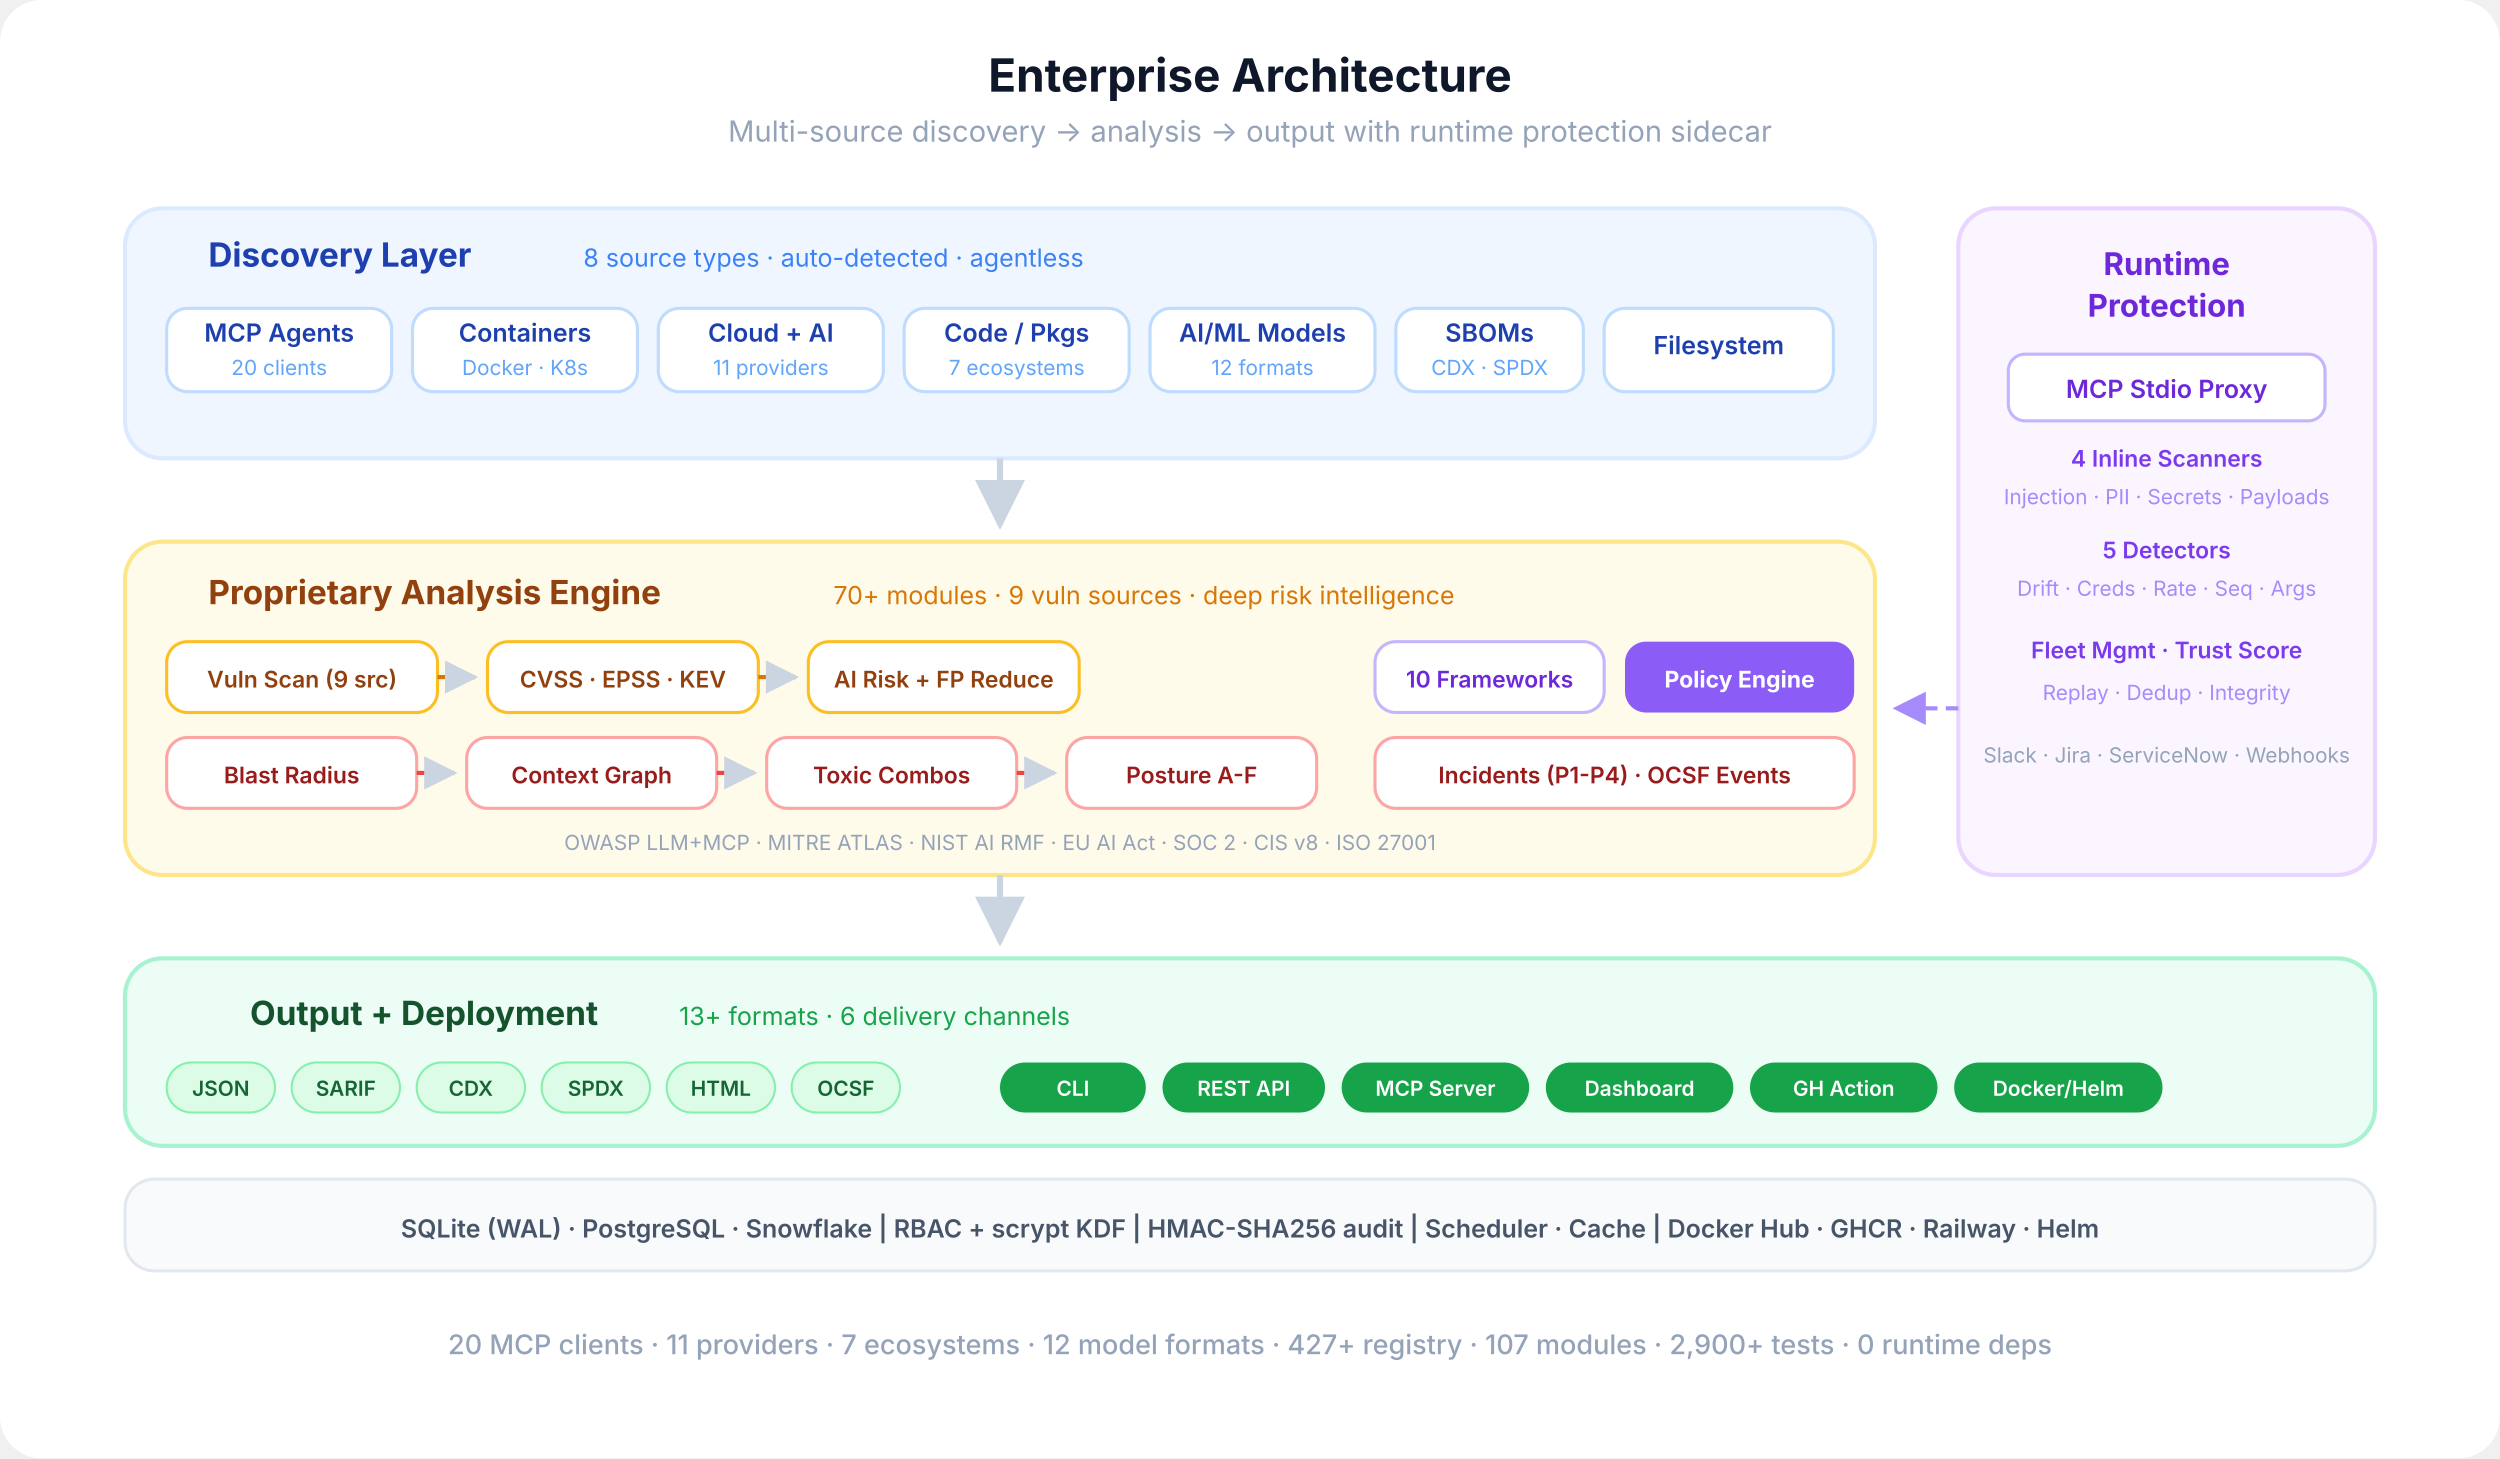
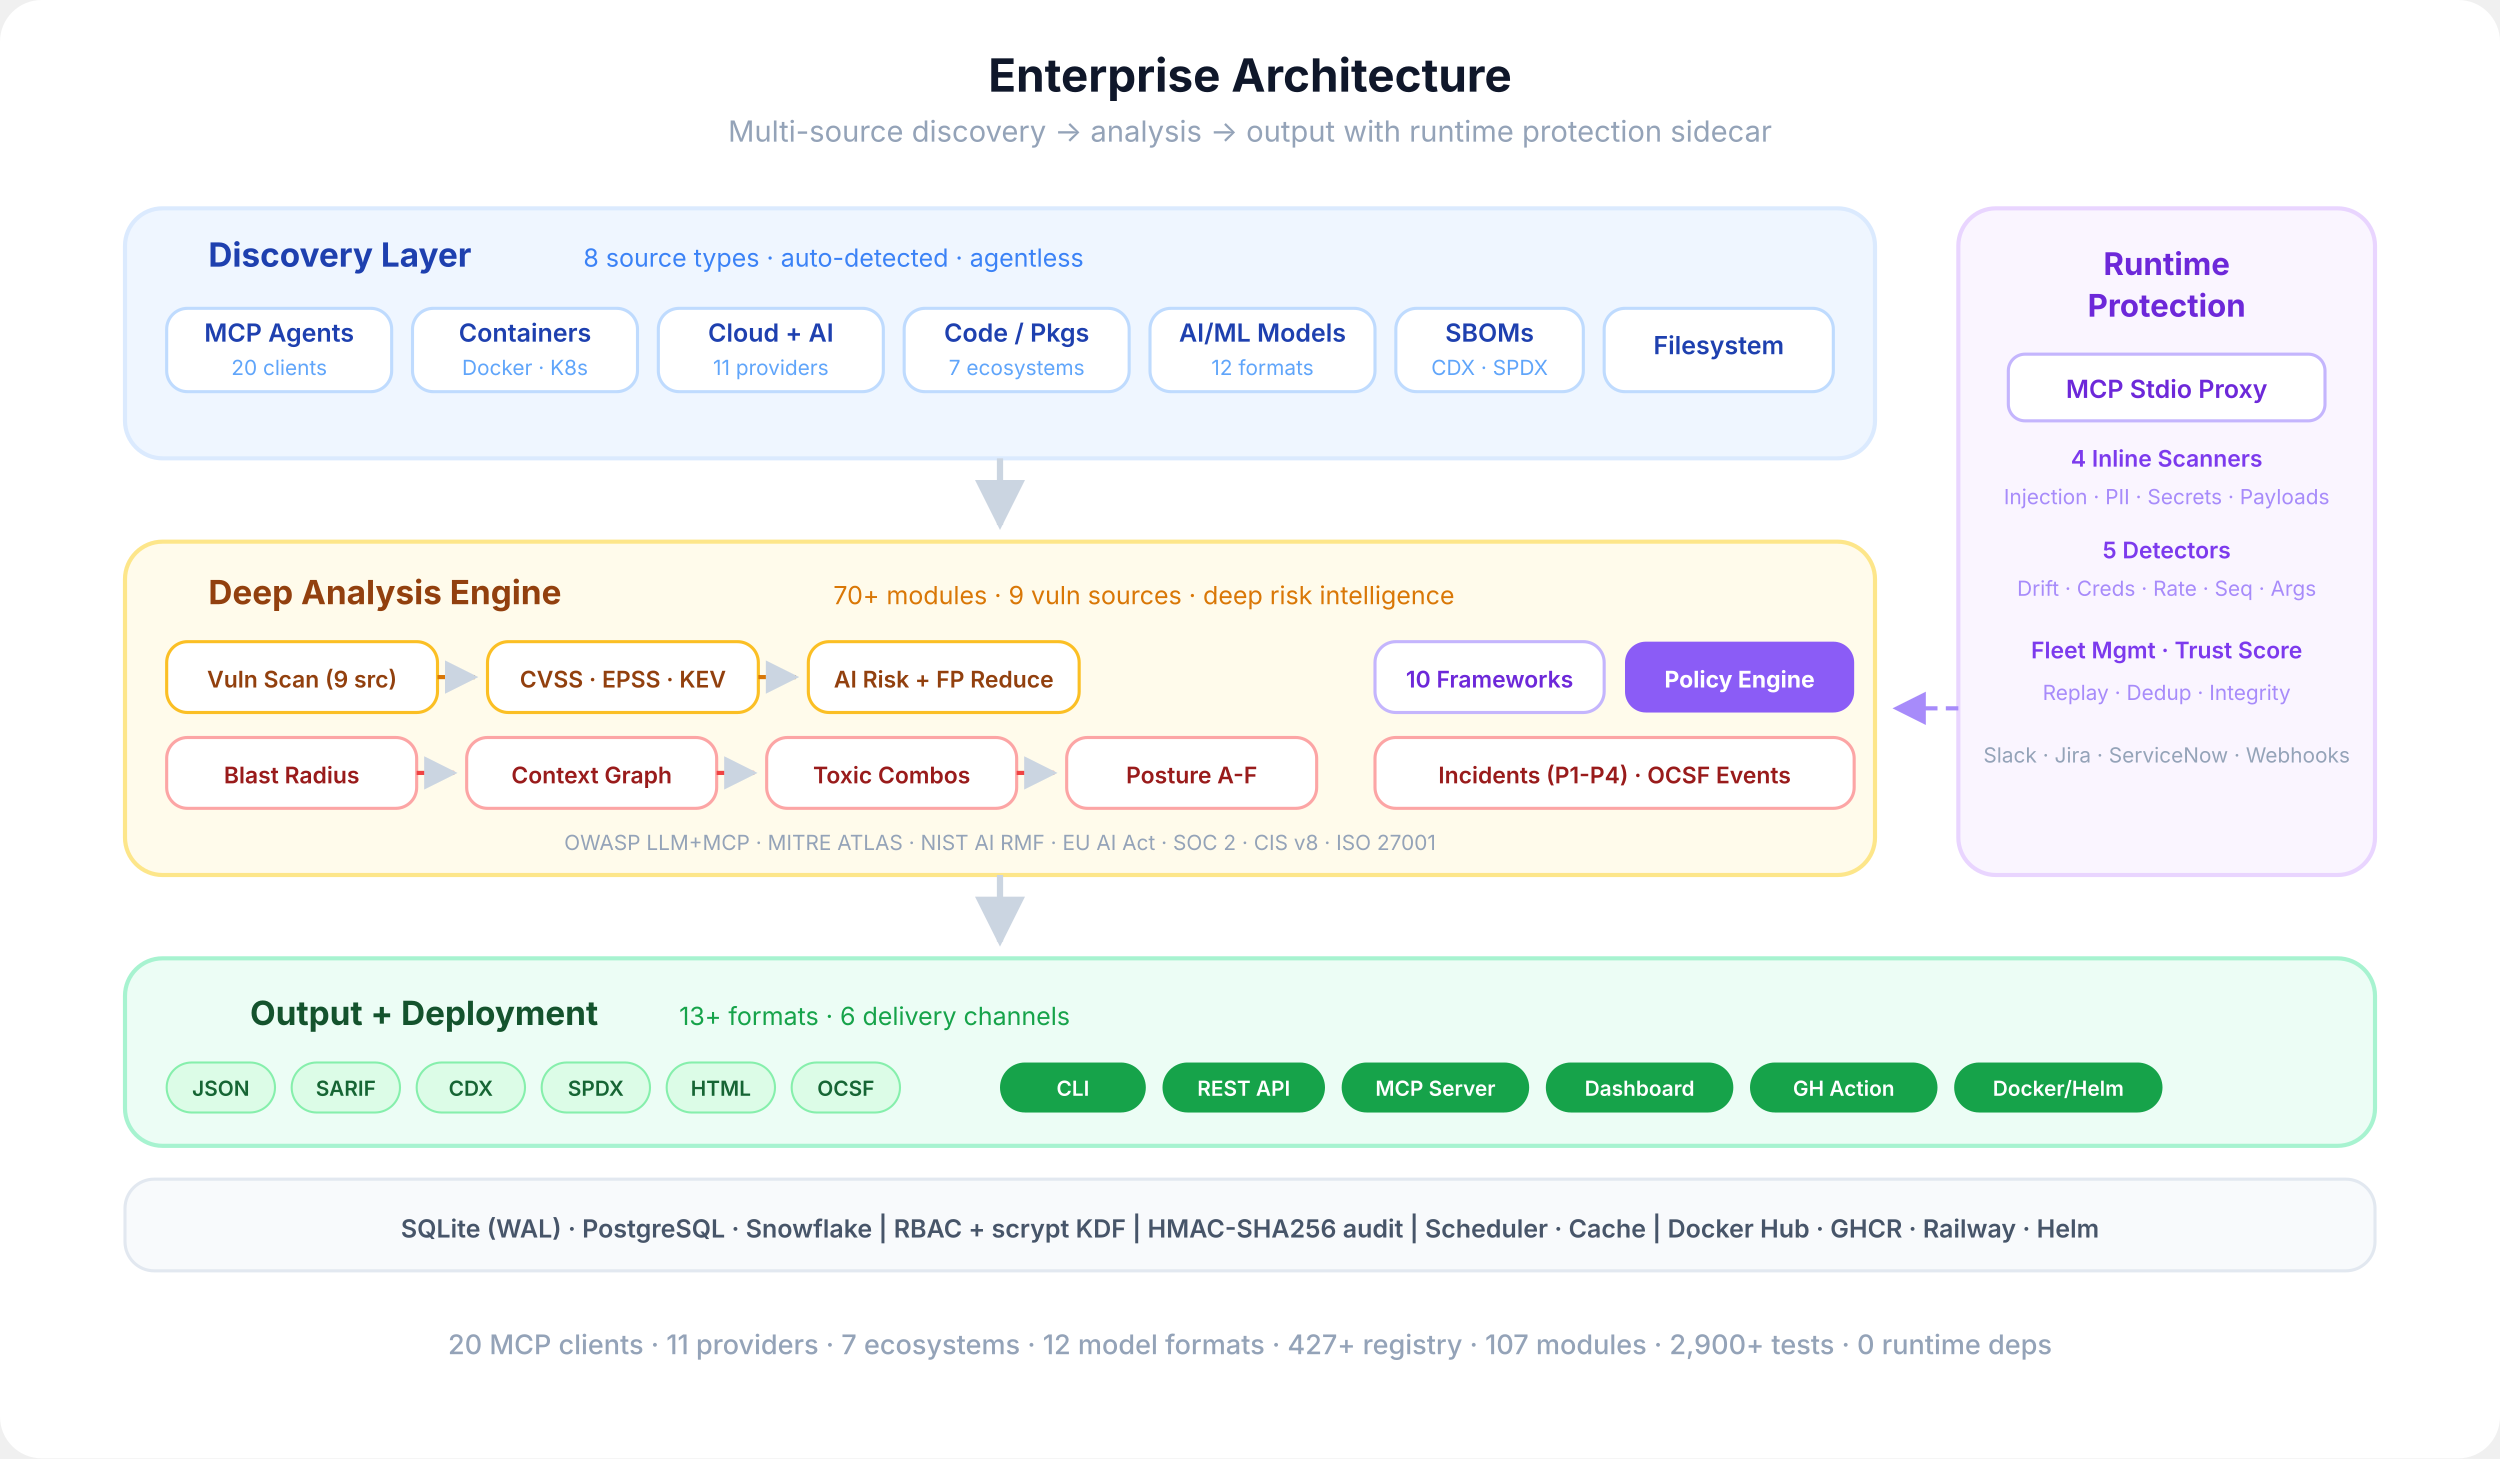
<svg xmlns="http://www.w3.org/2000/svg" viewBox="0 0 1200 700" fill="none">
  <defs>
    <marker id="eo-a" viewBox="0 0 10 10" refX="9" refY="5" markerWidth="8" markerHeight="8" orient="auto-start-reverse">
      <path d="M0 0 L10 5 L0 10 Z" fill="#cbd5e1" />
    </marker>
    <marker id="eo-a-p" viewBox="0 0 10 10" refX="9" refY="5" markerWidth="8" markerHeight="8" orient="auto-start-reverse">
      <path d="M0 0 L10 5 L0 10 Z" fill="#a78bfa" />
    </marker>
  </defs>
  <rect width="1200" height="700" rx="20" fill="#ffffff" />
  <text x="600" y="44" text-anchor="middle" font-family="-apple-system, BlinkMacSystemFont, 'Segoe UI', sans-serif" font-size="22" font-weight="700" fill="#0f172a">Enterprise Architecture</text>
  <text x="600" y="68" text-anchor="middle" font-family="-apple-system, BlinkMacSystemFont, 'Segoe UI', sans-serif" font-size="14" fill="#94a3b8">Multi-source discovery  →  analysis  →  output  with runtime protection sidecar</text>
  <rect x="60" y="100" width="840" height="120" rx="18" fill="#eff6ff" stroke="#dbeafe" stroke-width="2" />
  <text x="100" y="128" text-anchor="start" font-family="-apple-system, BlinkMacSystemFont, 'Segoe UI', sans-serif" font-size="16" font-weight="700" fill="#1e40af">Discovery Layer</text>
  <text x="280" y="128" text-anchor="start" font-family="-apple-system, BlinkMacSystemFont, 'Segoe UI', sans-serif" font-size="12" fill="#3b82f6">8 source types · auto-detected · agentless</text>
  <rect x="80" y="148" width="108" height="40" rx="10" fill="#fff" stroke="#bfdbfe" stroke-width="1.5" />
  <text x="134" y="164" text-anchor="middle" font-family="-apple-system, BlinkMacSystemFont, 'Segoe UI', sans-serif" font-size="12" font-weight="600" fill="#1e40af">MCP Agents</text>
  <text x="134" y="180" text-anchor="middle" font-family="-apple-system, BlinkMacSystemFont, 'Segoe UI', sans-serif" font-size="10" fill="#60a5fa">20 clients</text>
  <rect x="198" y="148" width="108" height="40" rx="10" fill="#fff" stroke="#bfdbfe" stroke-width="1.5" />
  <text x="252" y="164" text-anchor="middle" font-family="-apple-system, BlinkMacSystemFont, 'Segoe UI', sans-serif" font-size="12" font-weight="600" fill="#1e40af">Containers</text>
  <text x="252" y="180" text-anchor="middle" font-family="-apple-system, BlinkMacSystemFont, 'Segoe UI', sans-serif" font-size="10" fill="#60a5fa">Docker · K8s</text>
  <rect x="316" y="148" width="108" height="40" rx="10" fill="#fff" stroke="#bfdbfe" stroke-width="1.5" />
  <text x="370" y="164" text-anchor="middle" font-family="-apple-system, BlinkMacSystemFont, 'Segoe UI', sans-serif" font-size="12" font-weight="600" fill="#1e40af">Cloud + AI</text>
  <text x="370" y="180" text-anchor="middle" font-family="-apple-system, BlinkMacSystemFont, 'Segoe UI', sans-serif" font-size="10" fill="#60a5fa">11 providers</text>
  <rect x="434" y="148" width="108" height="40" rx="10" fill="#fff" stroke="#bfdbfe" stroke-width="1.5" />
  <text x="488" y="164" text-anchor="middle" font-family="-apple-system, BlinkMacSystemFont, 'Segoe UI', sans-serif" font-size="12" font-weight="600" fill="#1e40af">Code / Pkgs</text>
  <text x="488" y="180" text-anchor="middle" font-family="-apple-system, BlinkMacSystemFont, 'Segoe UI', sans-serif" font-size="10" fill="#60a5fa">7 ecosystems</text>
  <rect x="552" y="148" width="108" height="40" rx="10" fill="#fff" stroke="#bfdbfe" stroke-width="1.5" />
  <text x="606" y="164" text-anchor="middle" font-family="-apple-system, BlinkMacSystemFont, 'Segoe UI', sans-serif" font-size="12" font-weight="600" fill="#1e40af">AI/ML Models</text>
  <text x="606" y="180" text-anchor="middle" font-family="-apple-system, BlinkMacSystemFont, 'Segoe UI', sans-serif" font-size="10" fill="#60a5fa">12 formats</text>
  <rect x="670" y="148" width="90" height="40" rx="10" fill="#fff" stroke="#bfdbfe" stroke-width="1.5" />
  <text x="715" y="164" text-anchor="middle" font-family="-apple-system, BlinkMacSystemFont, 'Segoe UI', sans-serif" font-size="12" font-weight="600" fill="#1e40af">SBOMs</text>
  <text x="715" y="180" text-anchor="middle" font-family="-apple-system, BlinkMacSystemFont, 'Segoe UI', sans-serif" font-size="10" fill="#60a5fa">CDX · SPDX</text>
  <rect x="770" y="148" width="110" height="40" rx="10" fill="#fff" stroke="#bfdbfe" stroke-width="1.5" />
  <text x="825" y="170" text-anchor="middle" font-family="-apple-system, BlinkMacSystemFont, 'Segoe UI', sans-serif" font-size="12" font-weight="600" fill="#1e40af">Filesystem</text>
  <path d="M480 220 L480 252" stroke="#cbd5e1" stroke-width="3" fill="none" marker-end="url(#eo-a)" />
  <rect x="940" y="100" width="200" height="320" rx="18" fill="#faf5ff" stroke="#e9d5ff" stroke-width="2" />
  <text x="1040" y="132" text-anchor="middle" font-family="-apple-system, BlinkMacSystemFont, 'Segoe UI', sans-serif" font-size="15" font-weight="700" fill="#6d28d9">Runtime</text>
  <text x="1040" y="152" text-anchor="middle" font-family="-apple-system, BlinkMacSystemFont, 'Segoe UI', sans-serif" font-size="15" font-weight="700" fill="#6d28d9">Protection</text>
  <rect x="964" y="170" width="152" height="32" rx="8" fill="#fff" stroke="#c4b5fd" stroke-width="1.5" />
  <text x="1040" y="191" text-anchor="middle" font-family="-apple-system, BlinkMacSystemFont, 'Segoe UI', sans-serif" font-size="12" font-weight="600" fill="#6d28d9">MCP Stdio Proxy</text>
  <text x="1040" y="224" text-anchor="middle" font-family="-apple-system, BlinkMacSystemFont, 'Segoe UI', sans-serif" font-size="11" font-weight="600" fill="#7c3aed">4 Inline Scanners</text>
  <text x="1040" y="242" text-anchor="middle" font-family="-apple-system, BlinkMacSystemFont, 'Segoe UI', sans-serif" font-size="10" fill="#a78bfa">Injection · PII · Secrets · Payloads</text>
  <text x="1040" y="268" text-anchor="middle" font-family="-apple-system, BlinkMacSystemFont, 'Segoe UI', sans-serif" font-size="11" font-weight="600" fill="#7c3aed">5 Detectors</text>
  <text x="1040" y="286" text-anchor="middle" font-family="-apple-system, BlinkMacSystemFont, 'Segoe UI', sans-serif" font-size="10" fill="#a78bfa">Drift · Creds · Rate · Seq · Args</text>
  <text x="1040" y="316" text-anchor="middle" font-family="-apple-system, BlinkMacSystemFont, 'Segoe UI', sans-serif" font-size="11" font-weight="600" fill="#7c3aed">Fleet Mgmt · Trust Score</text>
  <text x="1040" y="336" text-anchor="middle" font-family="-apple-system, BlinkMacSystemFont, 'Segoe UI', sans-serif" font-size="10" fill="#a78bfa">Replay · Dedup · Integrity</text>
  <text x="1040" y="366" text-anchor="middle" font-family="-apple-system, BlinkMacSystemFont, 'Segoe UI', sans-serif" font-size="10" fill="#94a3b8">Slack · Jira · ServiceNow · Webhooks</text>
  <path d="M940 340 L910 340" stroke="#a78bfa" stroke-width="2" fill="none" stroke-dasharray="6 4" marker-end="url(#eo-a-p)" />
  <rect x="60" y="260" width="840" height="160" rx="18" fill="#fffbeb" stroke="#fde68a" stroke-width="2" />
-   <text x="100" y="290" text-anchor="start" font-family="-apple-system, BlinkMacSystemFont, 'Segoe UI', sans-serif" font-size="16" font-weight="700" fill="#92400e">Proprietary Analysis Engine</text>
+   <text x="100" y="290" text-anchor="start" font-family="-apple-system, BlinkMacSystemFont, 'Segoe UI', sans-serif" font-size="16" font-weight="700" fill="#92400e">Deep Analysis Engine</text>
  <text x="400" y="290" text-anchor="start" font-family="-apple-system, BlinkMacSystemFont, 'Segoe UI', sans-serif" font-size="12" fill="#d97706">70+ modules · 9 vuln sources · deep risk intelligence</text>
  <rect x="80" y="308" width="130" height="34" rx="10" fill="#fff" stroke="#fbbf24" stroke-width="1.5" />
  <text x="145" y="330" text-anchor="middle" font-family="-apple-system, BlinkMacSystemFont, 'Segoe UI', sans-serif" font-size="11" font-weight="600" fill="#92400e">Vuln Scan (9 src)</text>
  <path d="M210 325 L228 325" stroke="#d97706" stroke-width="2" fill="none" marker-end="url(#eo-a)" />
  <rect x="234" y="308" width="130" height="34" rx="10" fill="#fff" stroke="#fbbf24" stroke-width="1.5" />
  <text x="299" y="330" text-anchor="middle" font-family="-apple-system, BlinkMacSystemFont, 'Segoe UI', sans-serif" font-size="11" font-weight="600" fill="#92400e">CVSS · EPSS · KEV</text>
  <path d="M364 325 L382 325" stroke="#d97706" stroke-width="2" fill="none" marker-end="url(#eo-a)" />
  <rect x="388" y="308" width="130" height="34" rx="10" fill="#fff" stroke="#fbbf24" stroke-width="1.5" />
  <text x="453" y="330" text-anchor="middle" font-family="-apple-system, BlinkMacSystemFont, 'Segoe UI', sans-serif" font-size="11" font-weight="600" fill="#92400e">AI Risk + FP Reduce</text>
  <rect x="80" y="354" width="120" height="34" rx="10" fill="#fff" stroke="#fca5a5" stroke-width="1.5" />
  <text x="140" y="376" text-anchor="middle" font-family="-apple-system, BlinkMacSystemFont, 'Segoe UI', sans-serif" font-size="11" font-weight="600" fill="#991b1b">Blast Radius</text>
  <path d="M200 371 L218 371" stroke="#ef4444" stroke-width="2" fill="none" marker-end="url(#eo-a)" />
  <rect x="224" y="354" width="120" height="34" rx="10" fill="#fff" stroke="#fca5a5" stroke-width="1.5" />
  <text x="284" y="376" text-anchor="middle" font-family="-apple-system, BlinkMacSystemFont, 'Segoe UI', sans-serif" font-size="11" font-weight="600" fill="#991b1b">Context Graph</text>
  <path d="M344 371 L362 371" stroke="#ef4444" stroke-width="2" fill="none" marker-end="url(#eo-a)" />
  <rect x="368" y="354" width="120" height="34" rx="10" fill="#fff" stroke="#fca5a5" stroke-width="1.5" />
  <text x="428" y="376" text-anchor="middle" font-family="-apple-system, BlinkMacSystemFont, 'Segoe UI', sans-serif" font-size="11" font-weight="600" fill="#991b1b">Toxic Combos</text>
  <path d="M488 371 L506 371" stroke="#ef4444" stroke-width="2" fill="none" marker-end="url(#eo-a)" />
  <rect x="512" y="354" width="120" height="34" rx="10" fill="#fff" stroke="#fca5a5" stroke-width="1.5" />
  <text x="572" y="376" text-anchor="middle" font-family="-apple-system, BlinkMacSystemFont, 'Segoe UI', sans-serif" font-size="11" font-weight="600" fill="#991b1b">Posture A-F</text>
  <rect x="660" y="308" width="110" height="34" rx="10" fill="#fff" stroke="#c4b5fd" stroke-width="1.5" />
  <text x="715" y="330" text-anchor="middle" font-family="-apple-system, BlinkMacSystemFont, 'Segoe UI', sans-serif" font-size="11" font-weight="600" fill="#6d28d9">10 Frameworks</text>
  <rect x="780" y="308" width="110" height="34" rx="10" fill="#8b5cf6" />
  <text x="835" y="330" text-anchor="middle" font-family="-apple-system, BlinkMacSystemFont, 'Segoe UI', sans-serif" font-size="11" font-weight="700" fill="#fff">Policy Engine</text>
  <rect x="660" y="354" width="230" height="34" rx="10" fill="#fff" stroke="#fca5a5" stroke-width="1.5" />
  <text x="775" y="376" text-anchor="middle" font-family="-apple-system, BlinkMacSystemFont, 'Segoe UI', sans-serif" font-size="11" font-weight="600" fill="#991b1b">Incidents (P1-P4) · OCSF Events</text>
  <text x="480" y="408" text-anchor="middle" font-family="-apple-system, BlinkMacSystemFont, 'Segoe UI', sans-serif" font-size="10" fill="#94a3b8">OWASP LLM+MCP · MITRE ATLAS · NIST AI RMF · EU AI Act · SOC 2 · CIS v8 · ISO 27001</text>
  <path d="M480 420 L480 452" stroke="#cbd5e1" stroke-width="3" fill="none" marker-end="url(#eo-a)" />
  <rect x="60" y="460" width="1080" height="90" rx="18" fill="#ecfdf5" stroke="#a7f3d0" stroke-width="2" />
  <text x="120" y="492" text-anchor="start" font-family="-apple-system, BlinkMacSystemFont, 'Segoe UI', sans-serif" font-size="16" font-weight="700" fill="#14532d">Output + Deployment</text>
  <text x="326" y="492" text-anchor="start" font-family="-apple-system, BlinkMacSystemFont, 'Segoe UI', sans-serif" font-size="12" fill="#16a34a">13+ formats · 6 delivery channels</text>
  <rect x="80" y="510" width="52" height="24" rx="12" fill="#dcfce7" stroke="#86efac" stroke-width="1" />
  <text x="106" y="526" text-anchor="middle" font-family="-apple-system, BlinkMacSystemFont, 'Segoe UI', sans-serif" font-size="10" font-weight="600" fill="#166534">JSON</text>
  <rect x="140" y="510" width="52" height="24" rx="12" fill="#dcfce7" stroke="#86efac" stroke-width="1" />
  <text x="166" y="526" text-anchor="middle" font-family="-apple-system, BlinkMacSystemFont, 'Segoe UI', sans-serif" font-size="10" font-weight="600" fill="#166534">SARIF</text>
  <rect x="200" y="510" width="52" height="24" rx="12" fill="#dcfce7" stroke="#86efac" stroke-width="1" />
  <text x="226" y="526" text-anchor="middle" font-family="-apple-system, BlinkMacSystemFont, 'Segoe UI', sans-serif" font-size="10" font-weight="600" fill="#166534">CDX</text>
  <rect x="260" y="510" width="52" height="24" rx="12" fill="#dcfce7" stroke="#86efac" stroke-width="1" />
  <text x="286" y="526" text-anchor="middle" font-family="-apple-system, BlinkMacSystemFont, 'Segoe UI', sans-serif" font-size="10" font-weight="600" fill="#166534">SPDX</text>
  <rect x="320" y="510" width="52" height="24" rx="12" fill="#dcfce7" stroke="#86efac" stroke-width="1" />
  <text x="346" y="526" text-anchor="middle" font-family="-apple-system, BlinkMacSystemFont, 'Segoe UI', sans-serif" font-size="10" font-weight="600" fill="#166534">HTML</text>
  <rect x="380" y="510" width="52" height="24" rx="12" fill="#dcfce7" stroke="#86efac" stroke-width="1" />
  <text x="406" y="526" text-anchor="middle" font-family="-apple-system, BlinkMacSystemFont, 'Segoe UI', sans-serif" font-size="10" font-weight="600" fill="#166534">OCSF</text>
  <rect x="480" y="510" width="70" height="24" rx="12" fill="#16a34a" />
  <text x="515" y="526" text-anchor="middle" font-family="-apple-system, BlinkMacSystemFont, 'Segoe UI', sans-serif" font-size="10" font-weight="600" fill="#fff">CLI</text>
  <rect x="558" y="510" width="78" height="24" rx="12" fill="#16a34a" />
  <text x="597" y="526" text-anchor="middle" font-family="-apple-system, BlinkMacSystemFont, 'Segoe UI', sans-serif" font-size="10" font-weight="600" fill="#fff">REST API</text>
  <rect x="644" y="510" width="90" height="24" rx="12" fill="#16a34a" />
  <text x="689" y="526" text-anchor="middle" font-family="-apple-system, BlinkMacSystemFont, 'Segoe UI', sans-serif" font-size="10" font-weight="600" fill="#fff">MCP Server</text>
  <rect x="742" y="510" width="90" height="24" rx="12" fill="#16a34a" />
  <text x="787" y="526" text-anchor="middle" font-family="-apple-system, BlinkMacSystemFont, 'Segoe UI', sans-serif" font-size="10" font-weight="600" fill="#fff">Dashboard</text>
  <rect x="840" y="510" width="90" height="24" rx="12" fill="#16a34a" />
  <text x="885" y="526" text-anchor="middle" font-family="-apple-system, BlinkMacSystemFont, 'Segoe UI', sans-serif" font-size="10" font-weight="600" fill="#fff">GH Action</text>
  <rect x="938" y="510" width="100" height="24" rx="12" fill="#16a34a" />
  <text x="988" y="526" text-anchor="middle" font-family="-apple-system, BlinkMacSystemFont, 'Segoe UI', sans-serif" font-size="10" font-weight="600" fill="#fff">Docker/Helm</text>
  <rect x="60" y="566" width="1080" height="44" rx="14" fill="#f8fafc" stroke="#e2e8f0" stroke-width="1.5" />
  <text x="600" y="594" text-anchor="middle" font-family="-apple-system, BlinkMacSystemFont, 'Segoe UI', sans-serif" font-size="12" font-weight="600" fill="#475569">SQLite (WAL) · PostgreSQL · Snowflake  |  RBAC + scrypt KDF  |  HMAC-SHA256 audit  |  Scheduler · Cache  |  Docker Hub · GHCR · Railway · Helm</text>
  <text x="600" y="650" text-anchor="middle" font-family="-apple-system, BlinkMacSystemFont, 'Segoe UI', sans-serif" font-size="13" font-weight="500" fill="#94a3b8">20 MCP clients · 11 providers · 7 ecosystems · 12 model formats · 427+ registry · 107 modules · 2,900+ tests · 0 runtime deps</text>
</svg>
